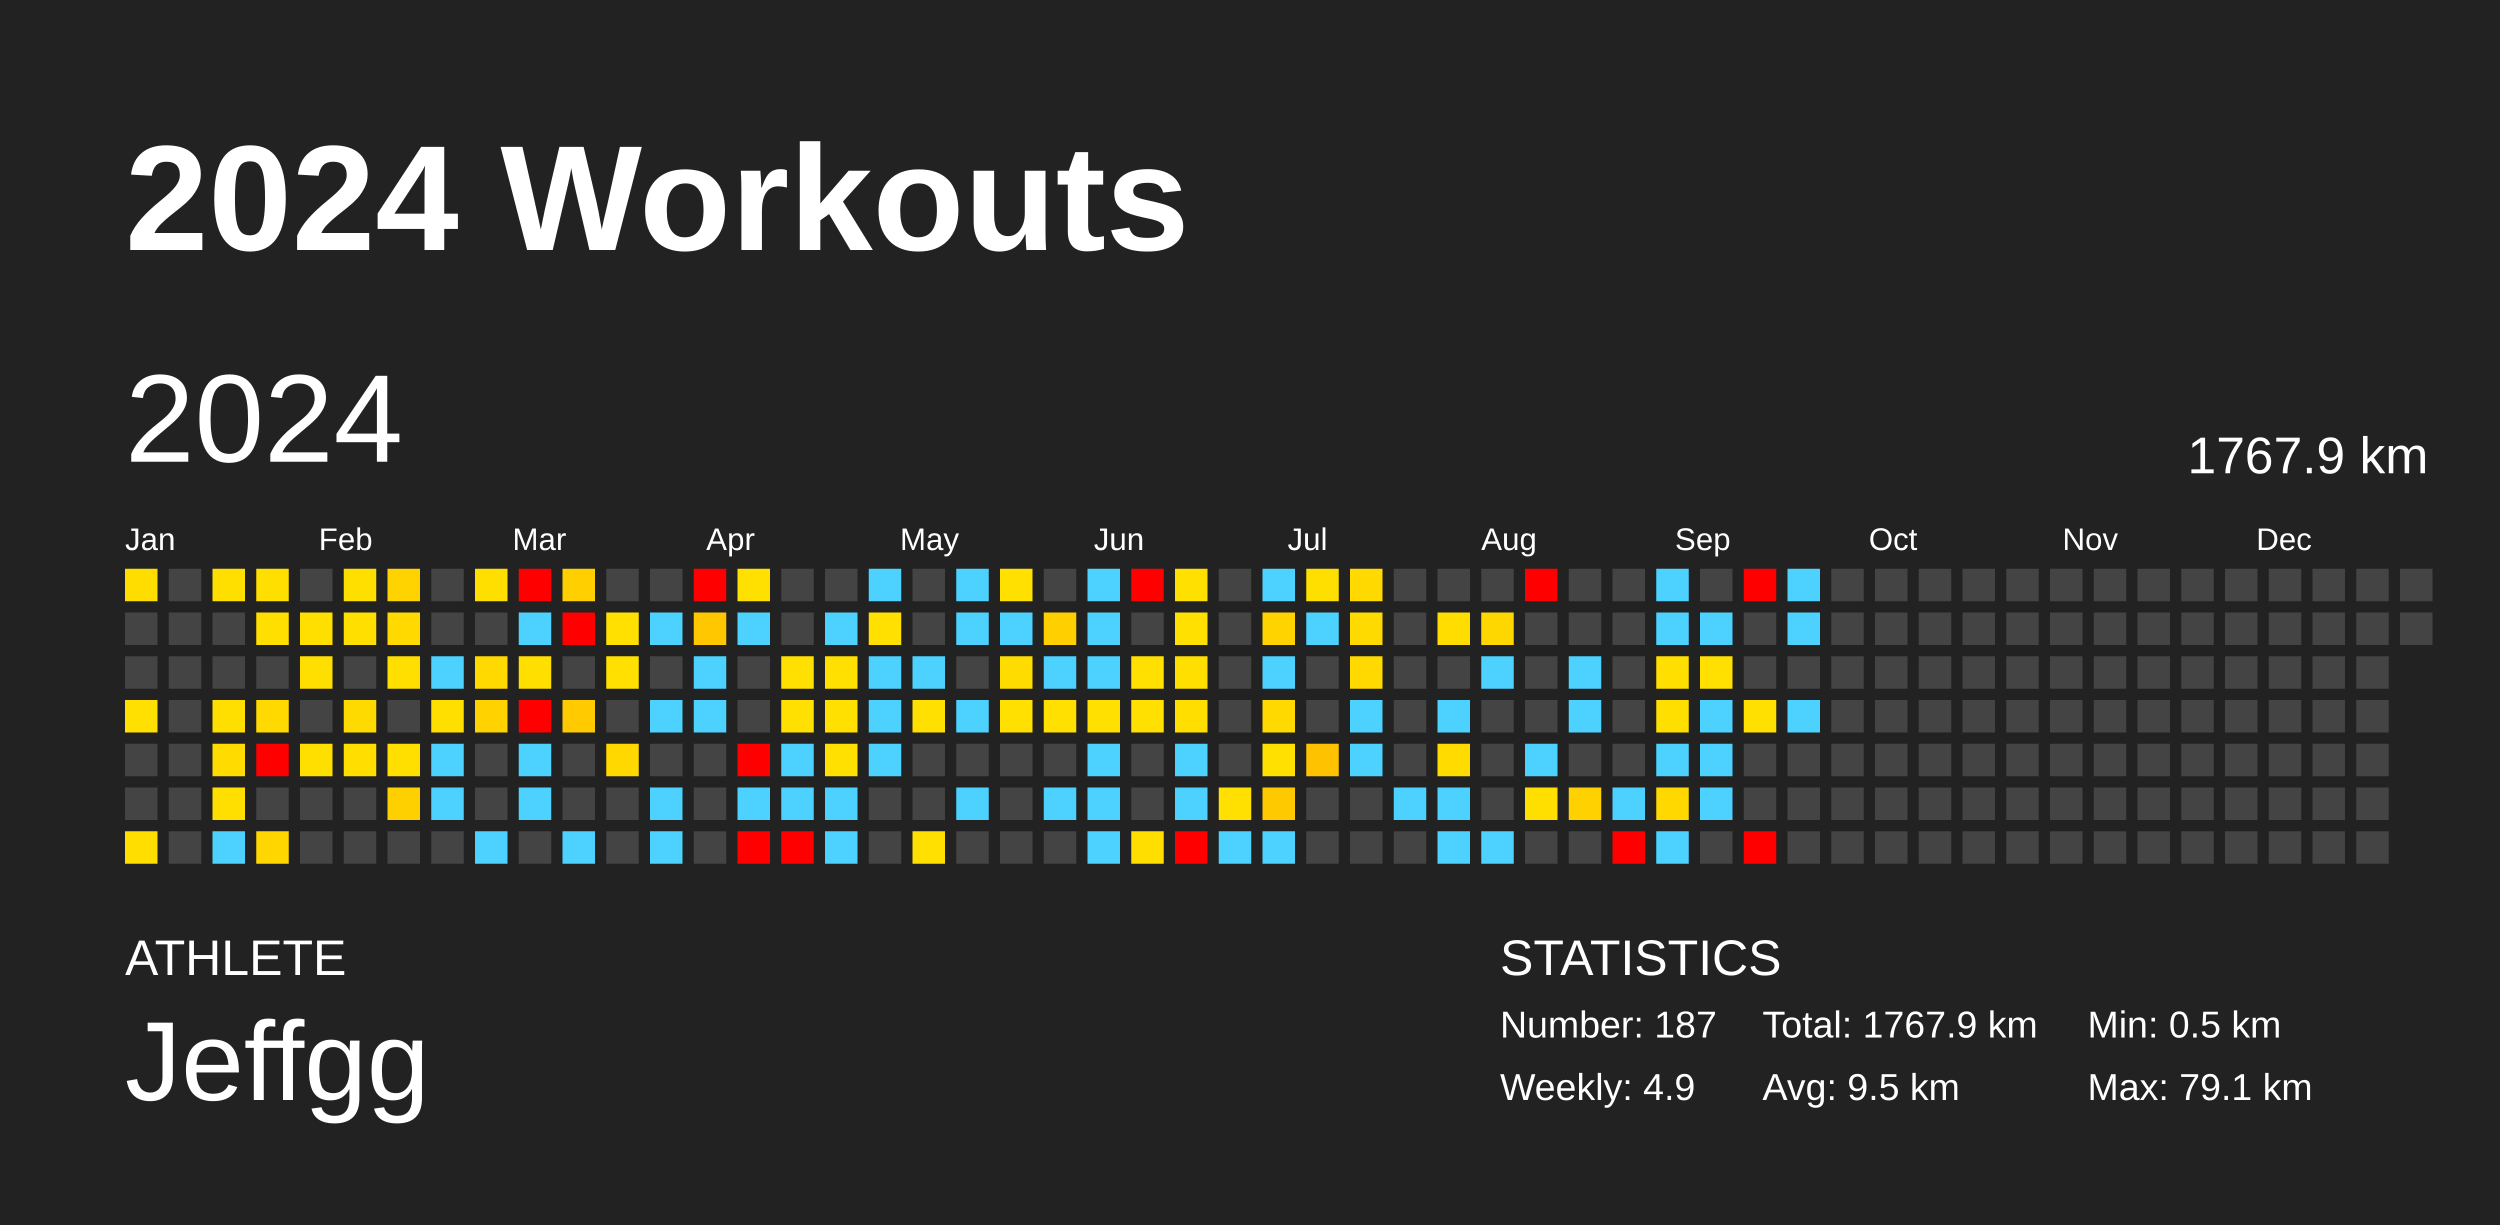
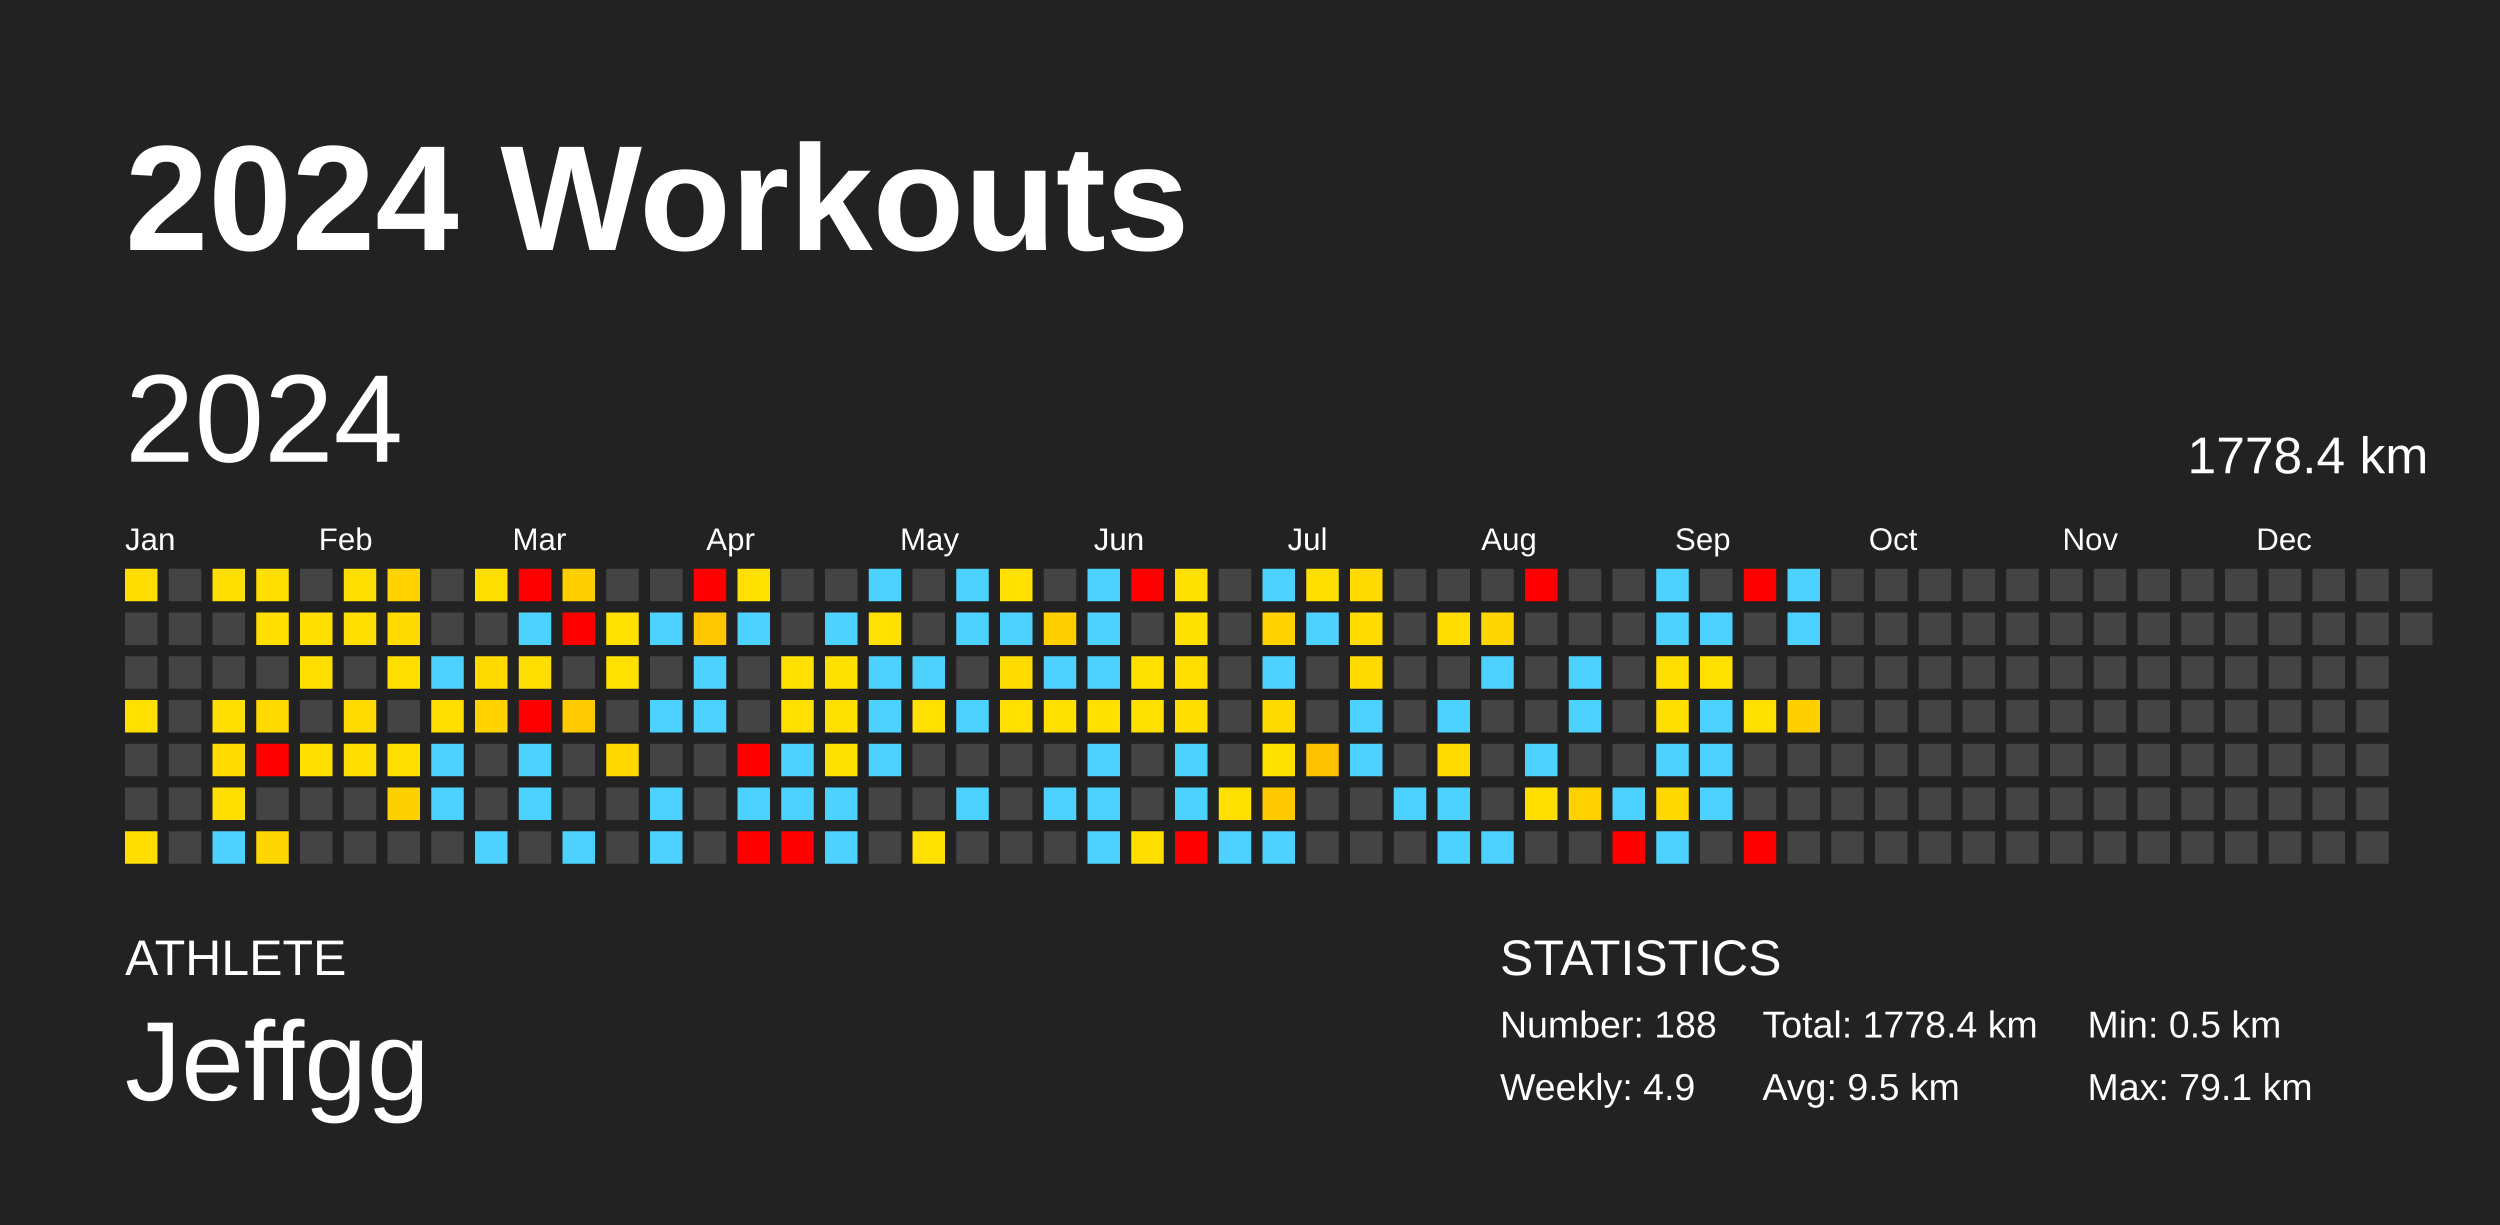
<svg xmlns="http://www.w3.org/2000/svg" baseProfile="full" height="98mm" version="1.1" viewBox="0,0,200,98" width="200mm">
  <defs />
  <rect fill="#222222" height="98" width="200" x="0" y="0" />
  <text fill="#FFFFFF" style="font-size:12px; font-family:Arial; font-weight:bold;" x="10" y="20">2024 Workouts</text>
  <text fill="#FFFFFF" style="font-size:4px; font-family:Arial" x="10" y="78">ATHLETE</text>
  <text fill="#FFFFFF" style="font-size:9px; font-family:Arial" x="10" y="88">Jeffgg</text>
  <text fill="#FFFFFF" style="font-size:4px; font-family:Arial" x="120" y="78">STATISTICS</text>
-   <text fill="#FFFFFF" style="font-size:3px; font-family:Arial" x="120" y="83">Number: 187</text>
+   <text fill="#FFFFFF" style="font-size:3px; font-family:Arial" x="120" y="83">Number: 188</text>
  <text fill="#FFFFFF" style="font-size:3px; font-family:Arial" x="120" y="88">Weekly: 4.9</text>
-   <text fill="#FFFFFF" style="font-size:3px; font-family:Arial" x="141" y="83">Total: 1767.9 km</text>
+   <text fill="#FFFFFF" style="font-size:3px; font-family:Arial" x="141" y="83">Total: 1778.4 km</text>
  <text fill="#FFFFFF" style="font-size:3px; font-family:Arial" x="141" y="88">Avg: 9.5 km</text>
  <text fill="#FFFFFF" style="font-size:3px; font-family:Arial" x="167" y="83">Min: 0.5 km</text>
  <text fill="#FFFFFF" style="font-size:3px; font-family:Arial" x="167" y="88">Max: 79.1 km</text>
  <text dominant-baseline="hanging" fill="#FFFFFF" style="font-size:10.0px; font-family:Arial;" x="10" y="30">2024</text>
-   <text dominant-baseline="hanging" fill="#FFFFFF" style="font-size:4.125px; font-family:Arial;" x="175" y="35">1767.9 km</text>
+   <text dominant-baseline="hanging" fill="#FFFFFF" style="font-size:4.125px; font-family:Arial;" x="175" y="35">1778.4 km</text>
  <text fill="#FFFFFF" style="font-size:2.5px; font-family:Arial" x="10.0" y="44">Jan</text>
  <text fill="#FFFFFF" style="font-size:2.5px; font-family:Arial" x="25.5" y="44">Feb</text>
  <text fill="#FFFFFF" style="font-size:2.5px; font-family:Arial" x="41.0" y="44">Mar</text>
  <text fill="#FFFFFF" style="font-size:2.5px; font-family:Arial" x="56.5" y="44">Apr</text>
  <text fill="#FFFFFF" style="font-size:2.5px; font-family:Arial" x="72.0" y="44">May</text>
  <text fill="#FFFFFF" style="font-size:2.5px; font-family:Arial" x="87.5" y="44">Jun</text>
  <text fill="#FFFFFF" style="font-size:2.5px; font-family:Arial" x="103.0" y="44">Jul</text>
  <text fill="#FFFFFF" style="font-size:2.5px; font-family:Arial" x="118.5" y="44">Aug</text>
  <text fill="#FFFFFF" style="font-size:2.5px; font-family:Arial" x="134.0" y="44">Sep</text>
  <text fill="#FFFFFF" style="font-size:2.5px; font-family:Arial" x="149.5" y="44">Oct</text>
  <text fill="#FFFFFF" style="font-size:2.5px; font-family:Arial" x="165.0" y="44">Nov</text>
  <text fill="#FFFFFF" style="font-size:2.5px; font-family:Arial" x="180.5" y="44">Dec</text>
  <rect fill="#ffdd00" height="2.6" width="2.6" x="10.0" y="45.5" />
  <rect fill="#444444" height="2.6" width="2.6" x="10.0" y="49.0" />
  <rect fill="#444444" height="2.6" width="2.6" x="10.0" y="52.5" />
  <rect fill="#ffe000" height="2.6" width="2.6" x="10.0" y="56.0" />
  <rect fill="#444444" height="2.6" width="2.6" x="10.0" y="59.5" />
  <rect fill="#444444" height="2.6" width="2.6" x="10.0" y="63.0" />
  <rect fill="#ffde00" height="2.6" width="2.6" x="10.0" y="66.5" />
  <rect fill="#444444" height="2.6" width="2.6" x="13.5" y="45.5" />
  <rect fill="#444444" height="2.6" width="2.6" x="13.5" y="49.0" />
  <rect fill="#444444" height="2.6" width="2.6" x="13.5" y="52.5" />
  <rect fill="#444444" height="2.6" width="2.6" x="13.5" y="56.0" />
  <rect fill="#444444" height="2.6" width="2.6" x="13.5" y="59.5" />
  <rect fill="#444444" height="2.6" width="2.6" x="13.5" y="63.0" />
  <rect fill="#444444" height="2.6" width="2.6" x="13.5" y="66.5" />
  <rect fill="#ffdf00" height="2.6" width="2.6" x="17.0" y="45.5" />
  <rect fill="#444444" height="2.6" width="2.6" x="17.0" y="49.0" />
  <rect fill="#444444" height="2.6" width="2.6" x="17.0" y="52.5" />
  <rect fill="#ffdf00" height="2.6" width="2.6" x="17.0" y="56.0" />
  <rect fill="#ffdb00" height="2.6" width="2.6" x="17.0" y="59.5" />
  <rect fill="#ffdf00" height="2.6" width="2.6" x="17.0" y="63.0" />
  <rect fill="#4dd2ff" height="2.6" width="2.6" x="17.0" y="66.5" />
  <rect fill="#ffdf00" height="2.6" width="2.6" x="20.5" y="45.5" />
  <rect fill="#ffdf00" height="2.6" width="2.6" x="20.5" y="49.0" />
  <rect fill="#444444" height="2.6" width="2.6" x="20.5" y="52.5" />
  <rect fill="#ffd900" height="2.6" width="2.6" x="20.5" y="56.0" />
  <rect fill="red" height="2.6" width="2.6" x="20.5" y="59.5" />
  <rect fill="#444444" height="2.6" width="2.6" x="20.5" y="63.0" />
  <rect fill="#ffd600" height="2.6" width="2.6" x="20.5" y="66.5" />
  <rect fill="#444444" height="2.6" width="2.6" x="24.0" y="45.5" />
  <rect fill="#ffdf00" height="2.6" width="2.6" x="24.0" y="49.0" />
  <rect fill="#ffdf00" height="2.6" width="2.6" x="24.0" y="52.5" />
  <rect fill="#444444" height="2.6" width="2.6" x="24.0" y="56.0" />
  <rect fill="#ffdf00" height="2.6" width="2.6" x="24.0" y="59.5" />
  <rect fill="#444444" height="2.6" width="2.6" x="24.0" y="63.0" />
  <rect fill="#444444" height="2.6" width="2.6" x="24.0" y="66.5" />
  <rect fill="#ffdf00" height="2.6" width="2.6" x="27.5" y="45.5" />
  <rect fill="#ffdf00" height="2.6" width="2.6" x="27.5" y="49.0" />
  <rect fill="#444444" height="2.6" width="2.6" x="27.5" y="52.5" />
  <rect fill="#ffda00" height="2.6" width="2.6" x="27.5" y="56.0" />
  <rect fill="#ffde00" height="2.6" width="2.6" x="27.5" y="59.5" />
  <rect fill="#444444" height="2.6" width="2.6" x="27.5" y="63.0" />
  <rect fill="#444444" height="2.6" width="2.6" x="27.5" y="66.5" />
  <rect fill="#ffd300" height="2.6" width="2.6" x="31.0" y="45.5" />
  <rect fill="#ffd900" height="2.6" width="2.6" x="31.0" y="49.0" />
  <rect fill="#ffdf00" height="2.6" width="2.6" x="31.0" y="52.5" />
  <rect fill="#444444" height="2.6" width="2.6" x="31.0" y="56.0" />
  <rect fill="#ffdf00" height="2.6" width="2.6" x="31.0" y="59.5" />
  <rect fill="#ffd000" height="2.6" width="2.6" x="31.0" y="63.0" />
  <rect fill="#444444" height="2.6" width="2.6" x="31.0" y="66.5" />
  <rect fill="#444444" height="2.6" width="2.6" x="34.5" y="45.5" />
  <rect fill="#444444" height="2.6" width="2.6" x="34.5" y="49.0" />
  <rect fill="#4dd2ff" height="2.6" width="2.6" x="34.5" y="52.5" />
  <rect fill="#ffdf00" height="2.6" width="2.6" x="34.5" y="56.0" />
  <rect fill="#4dd2ff" height="2.6" width="2.6" x="34.5" y="59.5" />
  <rect fill="#4dd2ff" height="2.6" width="2.6" x="34.5" y="63.0" />
  <rect fill="#444444" height="2.6" width="2.6" x="34.5" y="66.5" />
  <rect fill="#ffdf00" height="2.6" width="2.6" x="38.0" y="45.5" />
  <rect fill="#444444" height="2.6" width="2.6" x="38.0" y="49.0" />
  <rect fill="#ffd900" height="2.6" width="2.6" x="38.0" y="52.5" />
  <rect fill="#ffd200" height="2.6" width="2.6" x="38.0" y="56.0" />
  <rect fill="#444444" height="2.6" width="2.6" x="38.0" y="59.5" />
  <rect fill="#444444" height="2.6" width="2.6" x="38.0" y="63.0" />
  <rect fill="#4dd2ff" height="2.6" width="2.6" x="38.0" y="66.5" />
  <rect fill="red" height="2.6" width="2.6" x="41.5" y="45.5" />
  <rect fill="#4dd2ff" height="2.6" width="2.6" x="41.5" y="49.0" />
  <rect fill="#ffdf00" height="2.6" width="2.6" x="41.5" y="52.5" />
  <rect fill="red" height="2.6" width="2.6" x="41.5" y="56.0" />
  <rect fill="#4dd2ff" height="2.6" width="2.6" x="41.5" y="59.5" />
  <rect fill="#4dd2ff" height="2.6" width="2.6" x="41.5" y="63.0" />
  <rect fill="#444444" height="2.6" width="2.6" x="41.5" y="66.5" />
  <rect fill="#ffcf00" height="2.6" width="2.6" x="45.0" y="45.5" />
  <rect fill="red" height="2.6" width="2.6" x="45.0" y="49.0" />
  <rect fill="#444444" height="2.6" width="2.6" x="45.0" y="52.5" />
  <rect fill="#ffca00" height="2.6" width="2.6" x="45.0" y="56.0" />
  <rect fill="#444444" height="2.6" width="2.6" x="45.0" y="59.5" />
  <rect fill="#444444" height="2.6" width="2.6" x="45.0" y="63.0" />
  <rect fill="#4dd2ff" height="2.6" width="2.6" x="45.0" y="66.5" />
  <rect fill="#444444" height="2.6" width="2.6" x="48.5" y="45.5" />
  <rect fill="#ffe000" height="2.6" width="2.6" x="48.5" y="49.0" />
  <rect fill="#ffe000" height="2.6" width="2.6" x="48.5" y="52.5" />
  <rect fill="#444444" height="2.6" width="2.6" x="48.5" y="56.0" />
  <rect fill="#ffd800" height="2.6" width="2.6" x="48.5" y="59.5" />
  <rect fill="#444444" height="2.6" width="2.6" x="48.5" y="63.0" />
  <rect fill="#444444" height="2.6" width="2.6" x="48.5" y="66.5" />
  <rect fill="#444444" height="2.6" width="2.6" x="52.0" y="45.5" />
  <rect fill="#4dd2ff" height="2.6" width="2.6" x="52.0" y="49.0" />
  <rect fill="#444444" height="2.6" width="2.6" x="52.0" y="52.5" />
  <rect fill="#4dd2ff" height="2.6" width="2.6" x="52.0" y="56.0" />
  <rect fill="#444444" height="2.6" width="2.6" x="52.0" y="59.5" />
  <rect fill="#4dd2ff" height="2.6" width="2.6" x="52.0" y="63.0" />
  <rect fill="#4dd2ff" height="2.6" width="2.6" x="52.0" y="66.5" />
  <rect fill="red" height="2.6" width="2.6" x="55.5" y="45.5" />
  <rect fill="#ffc700" height="2.6" width="2.6" x="55.5" y="49.0" />
  <rect fill="#4dd2ff" height="2.6" width="2.6" x="55.5" y="52.5" />
  <rect fill="#4dd2ff" height="2.6" width="2.6" x="55.5" y="56.0" />
  <rect fill="#444444" height="2.6" width="2.6" x="55.5" y="59.5" />
  <rect fill="#444444" height="2.6" width="2.6" x="55.5" y="63.0" />
  <rect fill="#444444" height="2.6" width="2.6" x="55.5" y="66.5" />
  <rect fill="#ffe000" height="2.6" width="2.6" x="59.0" y="45.5" />
  <rect fill="#4dd2ff" height="2.6" width="2.6" x="59.0" y="49.0" />
  <rect fill="#444444" height="2.6" width="2.6" x="59.0" y="52.5" />
  <rect fill="#444444" height="2.6" width="2.6" x="59.0" y="56.0" />
  <rect fill="red" height="2.6" width="2.6" x="59.0" y="59.5" />
  <rect fill="#4dd2ff" height="2.6" width="2.6" x="59.0" y="63.0" />
  <rect fill="red" height="2.6" width="2.6" x="59.0" y="66.5" />
  <rect fill="#444444" height="2.6" width="2.6" x="62.5" y="45.5" />
  <rect fill="#444444" height="2.6" width="2.6" x="62.5" y="49.0" />
  <rect fill="#ffe000" height="2.6" width="2.6" x="62.5" y="52.5" />
  <rect fill="#ffe000" height="2.6" width="2.6" x="62.5" y="56.0" />
  <rect fill="#4dd2ff" height="2.6" width="2.6" x="62.5" y="59.5" />
  <rect fill="#4dd2ff" height="2.6" width="2.6" x="62.5" y="63.0" />
  <rect fill="red" height="2.6" width="2.6" x="62.5" y="66.5" />
  <rect fill="#444444" height="2.6" width="2.6" x="66.0" y="45.5" />
  <rect fill="#4dd2ff" height="2.6" width="2.6" x="66.0" y="49.0" />
  <rect fill="#ffe000" height="2.6" width="2.6" x="66.0" y="52.5" />
  <rect fill="#ffe000" height="2.6" width="2.6" x="66.0" y="56.0" />
  <rect fill="#ffe000" height="2.6" width="2.6" x="66.0" y="59.5" />
  <rect fill="#4dd2ff" height="2.6" width="2.6" x="66.0" y="63.0" />
  <rect fill="#4dd2ff" height="2.6" width="2.6" x="66.0" y="66.5" />
  <rect fill="#4dd2ff" height="2.6" width="2.6" x="69.5" y="45.5" />
  <rect fill="#ffe000" height="2.6" width="2.6" x="69.5" y="49.0" />
  <rect fill="#4dd2ff" height="2.6" width="2.6" x="69.5" y="52.5" />
  <rect fill="#4dd2ff" height="2.6" width="2.6" x="69.5" y="56.0" />
  <rect fill="#4dd2ff" height="2.6" width="2.6" x="69.5" y="59.5" />
  <rect fill="#444444" height="2.6" width="2.6" x="69.5" y="63.0" />
  <rect fill="#444444" height="2.6" width="2.6" x="69.5" y="66.5" />
  <rect fill="#444444" height="2.6" width="2.6" x="73.0" y="45.5" />
  <rect fill="#444444" height="2.6" width="2.6" x="73.0" y="49.0" />
  <rect fill="#4dd2ff" height="2.6" width="2.6" x="73.0" y="52.5" />
  <rect fill="#ffe000" height="2.6" width="2.6" x="73.0" y="56.0" />
  <rect fill="#444444" height="2.6" width="2.6" x="73.0" y="59.5" />
  <rect fill="#444444" height="2.6" width="2.6" x="73.0" y="63.0" />
  <rect fill="#ffe000" height="2.6" width="2.6" x="73.0" y="66.5" />
  <rect fill="#4dd2ff" height="2.6" width="2.6" x="76.5" y="45.5" />
  <rect fill="#4dd2ff" height="2.6" width="2.6" x="76.5" y="49.0" />
  <rect fill="#444444" height="2.6" width="2.6" x="76.5" y="52.5" />
  <rect fill="#4dd2ff" height="2.6" width="2.6" x="76.5" y="56.0" />
  <rect fill="#444444" height="2.6" width="2.6" x="76.5" y="59.5" />
  <rect fill="#4dd2ff" height="2.6" width="2.6" x="76.5" y="63.0" />
  <rect fill="#444444" height="2.6" width="2.6" x="76.5" y="66.5" />
  <rect fill="#ffe000" height="2.6" width="2.6" x="80.0" y="45.5" />
  <rect fill="#4dd2ff" height="2.6" width="2.6" x="80.0" y="49.0" />
  <rect fill="#ffdc00" height="2.6" width="2.6" x="80.0" y="52.5" />
  <rect fill="#ffe000" height="2.6" width="2.6" x="80.0" y="56.0" />
  <rect fill="#444444" height="2.6" width="2.6" x="80.0" y="59.5" />
  <rect fill="#444444" height="2.6" width="2.6" x="80.0" y="63.0" />
  <rect fill="#444444" height="2.6" width="2.6" x="80.0" y="66.5" />
  <rect fill="#444444" height="2.6" width="2.6" x="83.5" y="45.5" />
  <rect fill="#ffcf00" height="2.6" width="2.6" x="83.5" y="49.0" />
  <rect fill="#4dd2ff" height="2.6" width="2.6" x="83.5" y="52.5" />
  <rect fill="#ffe000" height="2.6" width="2.6" x="83.5" y="56.0" />
  <rect fill="#444444" height="2.6" width="2.6" x="83.5" y="59.5" />
  <rect fill="#4dd2ff" height="2.6" width="2.6" x="83.5" y="63.0" />
  <rect fill="#444444" height="2.6" width="2.6" x="83.5" y="66.5" />
  <rect fill="#4dd2ff" height="2.6" width="2.6" x="87.0" y="45.5" />
  <rect fill="#4dd2ff" height="2.6" width="2.6" x="87.0" y="49.0" />
  <rect fill="#4dd2ff" height="2.6" width="2.6" x="87.0" y="52.5" />
  <rect fill="#ffe000" height="2.6" width="2.6" x="87.0" y="56.0" />
  <rect fill="#4dd2ff" height="2.6" width="2.6" x="87.0" y="59.5" />
  <rect fill="#4dd2ff" height="2.6" width="2.6" x="87.0" y="63.0" />
  <rect fill="#4dd2ff" height="2.6" width="2.6" x="87.0" y="66.5" />
  <rect fill="red" height="2.6" width="2.6" x="90.5" y="45.5" />
  <rect fill="#444444" height="2.6" width="2.6" x="90.5" y="49.0" />
  <rect fill="#ffe000" height="2.6" width="2.6" x="90.5" y="52.5" />
  <rect fill="#ffe000" height="2.6" width="2.6" x="90.5" y="56.0" />
  <rect fill="#444444" height="2.6" width="2.6" x="90.5" y="59.5" />
  <rect fill="#444444" height="2.6" width="2.6" x="90.5" y="63.0" />
  <rect fill="#ffde00" height="2.6" width="2.6" x="90.5" y="66.5" />
  <rect fill="#ffe000" height="2.6" width="2.6" x="94.0" y="45.5" />
  <rect fill="#ffe000" height="2.6" width="2.6" x="94.0" y="49.0" />
  <rect fill="#ffdf00" height="2.6" width="2.6" x="94.0" y="52.5" />
  <rect fill="#ffde00" height="2.6" width="2.6" x="94.0" y="56.0" />
  <rect fill="#4dd2ff" height="2.6" width="2.6" x="94.0" y="59.5" />
  <rect fill="#4dd2ff" height="2.6" width="2.6" x="94.0" y="63.0" />
  <rect fill="red" height="2.6" width="2.6" x="94.0" y="66.5" />
  <rect fill="#444444" height="2.6" width="2.6" x="97.5" y="45.5" />
  <rect fill="#444444" height="2.6" width="2.6" x="97.5" y="49.0" />
  <rect fill="#444444" height="2.6" width="2.6" x="97.5" y="52.5" />
  <rect fill="#444444" height="2.6" width="2.6" x="97.5" y="56.0" />
  <rect fill="#444444" height="2.6" width="2.6" x="97.5" y="59.5" />
  <rect fill="#ffe000" height="2.6" width="2.6" x="97.5" y="63.0" />
  <rect fill="#4dd2ff" height="2.6" width="2.6" x="97.5" y="66.5" />
  <rect fill="#4dd2ff" height="2.6" width="2.6" x="101.0" y="45.5" />
  <rect fill="#ffd300" height="2.6" width="2.6" x="101.0" y="49.0" />
  <rect fill="#4dd2ff" height="2.6" width="2.6" x="101.0" y="52.5" />
  <rect fill="#ffd900" height="2.6" width="2.6" x="101.0" y="56.0" />
  <rect fill="#ffe000" height="2.6" width="2.6" x="101.0" y="59.5" />
  <rect fill="#ffc900" height="2.6" width="2.6" x="101.0" y="63.0" />
  <rect fill="#4dd2ff" height="2.6" width="2.6" x="101.0" y="66.5" />
  <rect fill="#ffdf00" height="2.6" width="2.6" x="104.5" y="45.5" />
  <rect fill="#4dd2ff" height="2.6" width="2.6" x="104.5" y="49.0" />
  <rect fill="#444444" height="2.6" width="2.6" x="104.5" y="52.5" />
  <rect fill="#444444" height="2.6" width="2.6" x="104.5" y="56.0" />
  <rect fill="#ffc200" height="2.6" width="2.6" x="104.5" y="59.5" />
  <rect fill="#444444" height="2.6" width="2.6" x="104.5" y="63.0" />
  <rect fill="#444444" height="2.6" width="2.6" x="104.5" y="66.5" />
  <rect fill="#ffd900" height="2.6" width="2.6" x="108.0" y="45.5" />
  <rect fill="#ffda00" height="2.6" width="2.6" x="108.0" y="49.0" />
  <rect fill="#ffd900" height="2.6" width="2.6" x="108.0" y="52.5" />
  <rect fill="#4dd2ff" height="2.6" width="2.6" x="108.0" y="56.0" />
  <rect fill="#4dd2ff" height="2.6" width="2.6" x="108.0" y="59.5" />
  <rect fill="#444444" height="2.6" width="2.6" x="108.0" y="63.0" />
  <rect fill="#444444" height="2.6" width="2.6" x="108.0" y="66.5" />
  <rect fill="#444444" height="2.6" width="2.6" x="111.5" y="45.5" />
  <rect fill="#444444" height="2.6" width="2.6" x="111.5" y="49.0" />
  <rect fill="#444444" height="2.6" width="2.6" x="111.5" y="52.5" />
  <rect fill="#444444" height="2.6" width="2.6" x="111.5" y="56.0" />
  <rect fill="#444444" height="2.6" width="2.6" x="111.5" y="59.5" />
  <rect fill="#4dd2ff" height="2.6" width="2.6" x="111.5" y="63.0" />
  <rect fill="#444444" height="2.6" width="2.6" x="111.5" y="66.5" />
  <rect fill="#444444" height="2.6" width="2.6" x="115.0" y="45.5" />
  <rect fill="#ffdd00" height="2.6" width="2.6" x="115.0" y="49.0" />
  <rect fill="#444444" height="2.6" width="2.6" x="115.0" y="52.5" />
  <rect fill="#4dd2ff" height="2.6" width="2.6" x="115.0" y="56.0" />
  <rect fill="#ffdb00" height="2.6" width="2.6" x="115.0" y="59.5" />
  <rect fill="#4dd2ff" height="2.6" width="2.6" x="115.0" y="63.0" />
  <rect fill="#4dd2ff" height="2.6" width="2.6" x="115.0" y="66.5" />
  <rect fill="#444444" height="2.6" width="2.6" x="118.5" y="45.5" />
  <rect fill="#ffd700" height="2.6" width="2.6" x="118.5" y="49.0" />
  <rect fill="#4dd2ff" height="2.6" width="2.6" x="118.5" y="52.5" />
  <rect fill="#444444" height="2.6" width="2.6" x="118.5" y="56.0" />
  <rect fill="#444444" height="2.6" width="2.6" x="118.5" y="59.5" />
  <rect fill="#444444" height="2.6" width="2.6" x="118.5" y="63.0" />
  <rect fill="#4dd2ff" height="2.6" width="2.6" x="118.5" y="66.5" />
  <rect fill="red" height="2.6" width="2.6" x="122.0" y="45.5" />
  <rect fill="#444444" height="2.6" width="2.6" x="122.0" y="49.0" />
  <rect fill="#444444" height="2.6" width="2.6" x="122.0" y="52.5" />
  <rect fill="#444444" height="2.6" width="2.6" x="122.0" y="56.0" />
  <rect fill="#4dd2ff" height="2.6" width="2.6" x="122.0" y="59.5" />
  <rect fill="#ffdf00" height="2.6" width="2.6" x="122.0" y="63.0" />
  <rect fill="#444444" height="2.6" width="2.6" x="122.0" y="66.5" />
  <rect fill="#444444" height="2.6" width="2.6" x="125.5" y="45.5" />
  <rect fill="#444444" height="2.6" width="2.6" x="125.5" y="49.0" />
  <rect fill="#4dd2ff" height="2.6" width="2.6" x="125.5" y="52.5" />
  <rect fill="#4dd2ff" height="2.6" width="2.6" x="125.5" y="56.0" />
  <rect fill="#444444" height="2.6" width="2.6" x="125.5" y="59.5" />
  <rect fill="#ffd100" height="2.6" width="2.6" x="125.5" y="63.0" />
  <rect fill="#444444" height="2.6" width="2.6" x="125.5" y="66.5" />
  <rect fill="#444444" height="2.6" width="2.6" x="129.0" y="45.5" />
  <rect fill="#444444" height="2.6" width="2.6" x="129.0" y="49.0" />
  <rect fill="#444444" height="2.6" width="2.6" x="129.0" y="52.5" />
  <rect fill="#444444" height="2.6" width="2.6" x="129.0" y="56.0" />
  <rect fill="#444444" height="2.6" width="2.6" x="129.0" y="59.5" />
  <rect fill="#4dd2ff" height="2.6" width="2.6" x="129.0" y="63.0" />
  <rect fill="red" height="2.6" width="2.6" x="129.0" y="66.5" />
  <rect fill="#4dd2ff" height="2.6" width="2.6" x="132.5" y="45.5" />
  <rect fill="#4dd2ff" height="2.6" width="2.6" x="132.5" y="49.0" />
  <rect fill="#ffdf00" height="2.6" width="2.6" x="132.5" y="52.5" />
  <rect fill="#ffdf00" height="2.6" width="2.6" x="132.5" y="56.0" />
  <rect fill="#4dd2ff" height="2.6" width="2.6" x="132.5" y="59.5" />
  <rect fill="#ffd800" height="2.6" width="2.6" x="132.5" y="63.0" />
  <rect fill="#4dd2ff" height="2.6" width="2.6" x="132.5" y="66.5" />
  <rect fill="#444444" height="2.6" width="2.6" x="136.0" y="45.5" />
  <rect fill="#4dd2ff" height="2.6" width="2.6" x="136.0" y="49.0" />
  <rect fill="#ffe000" height="2.6" width="2.6" x="136.0" y="52.5" />
  <rect fill="#4dd2ff" height="2.6" width="2.6" x="136.0" y="56.0" />
  <rect fill="#4dd2ff" height="2.6" width="2.6" x="136.0" y="59.5" />
  <rect fill="#4dd2ff" height="2.6" width="2.6" x="136.0" y="63.0" />
  <rect fill="#444444" height="2.6" width="2.6" x="136.0" y="66.5" />
  <rect fill="red" height="2.6" width="2.6" x="139.5" y="45.5" />
  <rect fill="#444444" height="2.6" width="2.6" x="139.5" y="49.0" />
  <rect fill="#444444" height="2.6" width="2.6" x="139.5" y="52.5" />
  <rect fill="#ffe000" height="2.6" width="2.6" x="139.5" y="56.0" />
  <rect fill="#444444" height="2.6" width="2.6" x="139.5" y="59.5" />
  <rect fill="#444444" height="2.6" width="2.6" x="139.5" y="63.0" />
  <rect fill="red" height="2.6" width="2.6" x="139.5" y="66.5" />
  <rect fill="#4dd2ff" height="2.6" width="2.6" x="143.0" y="45.5" />
  <rect fill="#4dd2ff" height="2.6" width="2.6" x="143.0" y="49.0" />
  <rect fill="#444444" height="2.6" width="2.6" x="143.0" y="52.5" />
-   <rect fill="#4dd2ff" height="2.6" width="2.6" x="143.0" y="56.0" />
+   <rect fill="#ffcf00" height="2.6" width="2.6" x="143.0" y="56.0" />
  <rect fill="#444444" height="2.6" width="2.6" x="143.0" y="59.5" />
  <rect fill="#444444" height="2.6" width="2.6" x="143.0" y="63.0" />
  <rect fill="#444444" height="2.6" width="2.6" x="143.0" y="66.5" />
  <rect fill="#444444" height="2.6" width="2.6" x="146.5" y="45.5" />
  <rect fill="#444444" height="2.6" width="2.6" x="146.5" y="49.0" />
  <rect fill="#444444" height="2.6" width="2.6" x="146.5" y="52.5" />
  <rect fill="#444444" height="2.6" width="2.6" x="146.5" y="56.0" />
  <rect fill="#444444" height="2.6" width="2.6" x="146.5" y="59.5" />
  <rect fill="#444444" height="2.6" width="2.6" x="146.5" y="63.0" />
  <rect fill="#444444" height="2.6" width="2.6" x="146.5" y="66.5" />
  <rect fill="#444444" height="2.6" width="2.6" x="150.0" y="45.5" />
  <rect fill="#444444" height="2.6" width="2.6" x="150.0" y="49.0" />
  <rect fill="#444444" height="2.6" width="2.6" x="150.0" y="52.5" />
  <rect fill="#444444" height="2.6" width="2.6" x="150.0" y="56.0" />
  <rect fill="#444444" height="2.6" width="2.6" x="150.0" y="59.5" />
  <rect fill="#444444" height="2.6" width="2.6" x="150.0" y="63.0" />
  <rect fill="#444444" height="2.6" width="2.6" x="150.0" y="66.5" />
  <rect fill="#444444" height="2.6" width="2.6" x="153.5" y="45.5" />
  <rect fill="#444444" height="2.6" width="2.6" x="153.5" y="49.0" />
  <rect fill="#444444" height="2.6" width="2.6" x="153.5" y="52.5" />
  <rect fill="#444444" height="2.6" width="2.6" x="153.5" y="56.0" />
  <rect fill="#444444" height="2.6" width="2.6" x="153.5" y="59.5" />
  <rect fill="#444444" height="2.6" width="2.6" x="153.5" y="63.0" />
  <rect fill="#444444" height="2.6" width="2.6" x="153.5" y="66.5" />
  <rect fill="#444444" height="2.6" width="2.6" x="157.0" y="45.5" />
  <rect fill="#444444" height="2.6" width="2.6" x="157.0" y="49.0" />
  <rect fill="#444444" height="2.6" width="2.6" x="157.0" y="52.5" />
  <rect fill="#444444" height="2.6" width="2.6" x="157.0" y="56.0" />
  <rect fill="#444444" height="2.6" width="2.6" x="157.0" y="59.5" />
  <rect fill="#444444" height="2.6" width="2.6" x="157.0" y="63.0" />
  <rect fill="#444444" height="2.6" width="2.6" x="157.0" y="66.5" />
  <rect fill="#444444" height="2.6" width="2.6" x="160.5" y="45.5" />
  <rect fill="#444444" height="2.6" width="2.6" x="160.5" y="49.0" />
  <rect fill="#444444" height="2.6" width="2.6" x="160.5" y="52.5" />
  <rect fill="#444444" height="2.6" width="2.6" x="160.5" y="56.0" />
  <rect fill="#444444" height="2.6" width="2.6" x="160.5" y="59.5" />
  <rect fill="#444444" height="2.6" width="2.6" x="160.5" y="63.0" />
  <rect fill="#444444" height="2.6" width="2.6" x="160.5" y="66.5" />
  <rect fill="#444444" height="2.6" width="2.6" x="164.0" y="45.5" />
  <rect fill="#444444" height="2.6" width="2.6" x="164.0" y="49.0" />
  <rect fill="#444444" height="2.6" width="2.6" x="164.0" y="52.5" />
  <rect fill="#444444" height="2.6" width="2.6" x="164.0" y="56.0" />
  <rect fill="#444444" height="2.6" width="2.6" x="164.0" y="59.5" />
  <rect fill="#444444" height="2.6" width="2.6" x="164.0" y="63.0" />
  <rect fill="#444444" height="2.6" width="2.6" x="164.0" y="66.5" />
  <rect fill="#444444" height="2.6" width="2.6" x="167.5" y="45.5" />
  <rect fill="#444444" height="2.6" width="2.6" x="167.5" y="49.0" />
  <rect fill="#444444" height="2.6" width="2.6" x="167.5" y="52.5" />
  <rect fill="#444444" height="2.6" width="2.6" x="167.5" y="56.0" />
  <rect fill="#444444" height="2.6" width="2.6" x="167.5" y="59.5" />
  <rect fill="#444444" height="2.6" width="2.6" x="167.5" y="63.0" />
  <rect fill="#444444" height="2.6" width="2.6" x="167.5" y="66.5" />
  <rect fill="#444444" height="2.6" width="2.6" x="171.0" y="45.5" />
  <rect fill="#444444" height="2.6" width="2.6" x="171.0" y="49.0" />
  <rect fill="#444444" height="2.6" width="2.6" x="171.0" y="52.5" />
  <rect fill="#444444" height="2.6" width="2.6" x="171.0" y="56.0" />
  <rect fill="#444444" height="2.6" width="2.6" x="171.0" y="59.5" />
  <rect fill="#444444" height="2.6" width="2.6" x="171.0" y="63.0" />
  <rect fill="#444444" height="2.6" width="2.6" x="171.0" y="66.5" />
  <rect fill="#444444" height="2.6" width="2.6" x="174.5" y="45.5" />
  <rect fill="#444444" height="2.6" width="2.6" x="174.5" y="49.0" />
  <rect fill="#444444" height="2.6" width="2.6" x="174.5" y="52.5" />
  <rect fill="#444444" height="2.6" width="2.6" x="174.5" y="56.0" />
  <rect fill="#444444" height="2.6" width="2.6" x="174.5" y="59.5" />
  <rect fill="#444444" height="2.6" width="2.6" x="174.5" y="63.0" />
  <rect fill="#444444" height="2.6" width="2.6" x="174.5" y="66.5" />
  <rect fill="#444444" height="2.6" width="2.6" x="178.0" y="45.5" />
  <rect fill="#444444" height="2.6" width="2.6" x="178.0" y="49.0" />
  <rect fill="#444444" height="2.6" width="2.6" x="178.0" y="52.5" />
  <rect fill="#444444" height="2.6" width="2.6" x="178.0" y="56.0" />
  <rect fill="#444444" height="2.6" width="2.6" x="178.0" y="59.5" />
  <rect fill="#444444" height="2.6" width="2.6" x="178.0" y="63.0" />
  <rect fill="#444444" height="2.6" width="2.6" x="178.0" y="66.5" />
  <rect fill="#444444" height="2.6" width="2.6" x="181.5" y="45.5" />
  <rect fill="#444444" height="2.6" width="2.6" x="181.5" y="49.0" />
  <rect fill="#444444" height="2.6" width="2.6" x="181.5" y="52.5" />
  <rect fill="#444444" height="2.6" width="2.6" x="181.5" y="56.0" />
  <rect fill="#444444" height="2.6" width="2.6" x="181.5" y="59.5" />
  <rect fill="#444444" height="2.6" width="2.6" x="181.5" y="63.0" />
  <rect fill="#444444" height="2.6" width="2.6" x="181.5" y="66.5" />
  <rect fill="#444444" height="2.6" width="2.6" x="185.0" y="45.5" />
  <rect fill="#444444" height="2.6" width="2.6" x="185.0" y="49.0" />
  <rect fill="#444444" height="2.6" width="2.6" x="185.0" y="52.5" />
  <rect fill="#444444" height="2.6" width="2.6" x="185.0" y="56.0" />
  <rect fill="#444444" height="2.6" width="2.6" x="185.0" y="59.5" />
  <rect fill="#444444" height="2.6" width="2.6" x="185.0" y="63.0" />
  <rect fill="#444444" height="2.6" width="2.6" x="185.0" y="66.5" />
  <rect fill="#444444" height="2.6" width="2.6" x="188.5" y="45.5" />
  <rect fill="#444444" height="2.6" width="2.6" x="188.5" y="49.0" />
  <rect fill="#444444" height="2.6" width="2.6" x="188.5" y="52.5" />
  <rect fill="#444444" height="2.6" width="2.6" x="188.5" y="56.0" />
  <rect fill="#444444" height="2.6" width="2.6" x="188.5" y="59.5" />
  <rect fill="#444444" height="2.6" width="2.6" x="188.5" y="63.0" />
  <rect fill="#444444" height="2.6" width="2.6" x="188.5" y="66.5" />
  <rect fill="#444444" height="2.6" width="2.6" x="192.0" y="45.5" />
  <rect fill="#444444" height="2.6" width="2.6" x="192.0" y="49.0" />
</svg>
